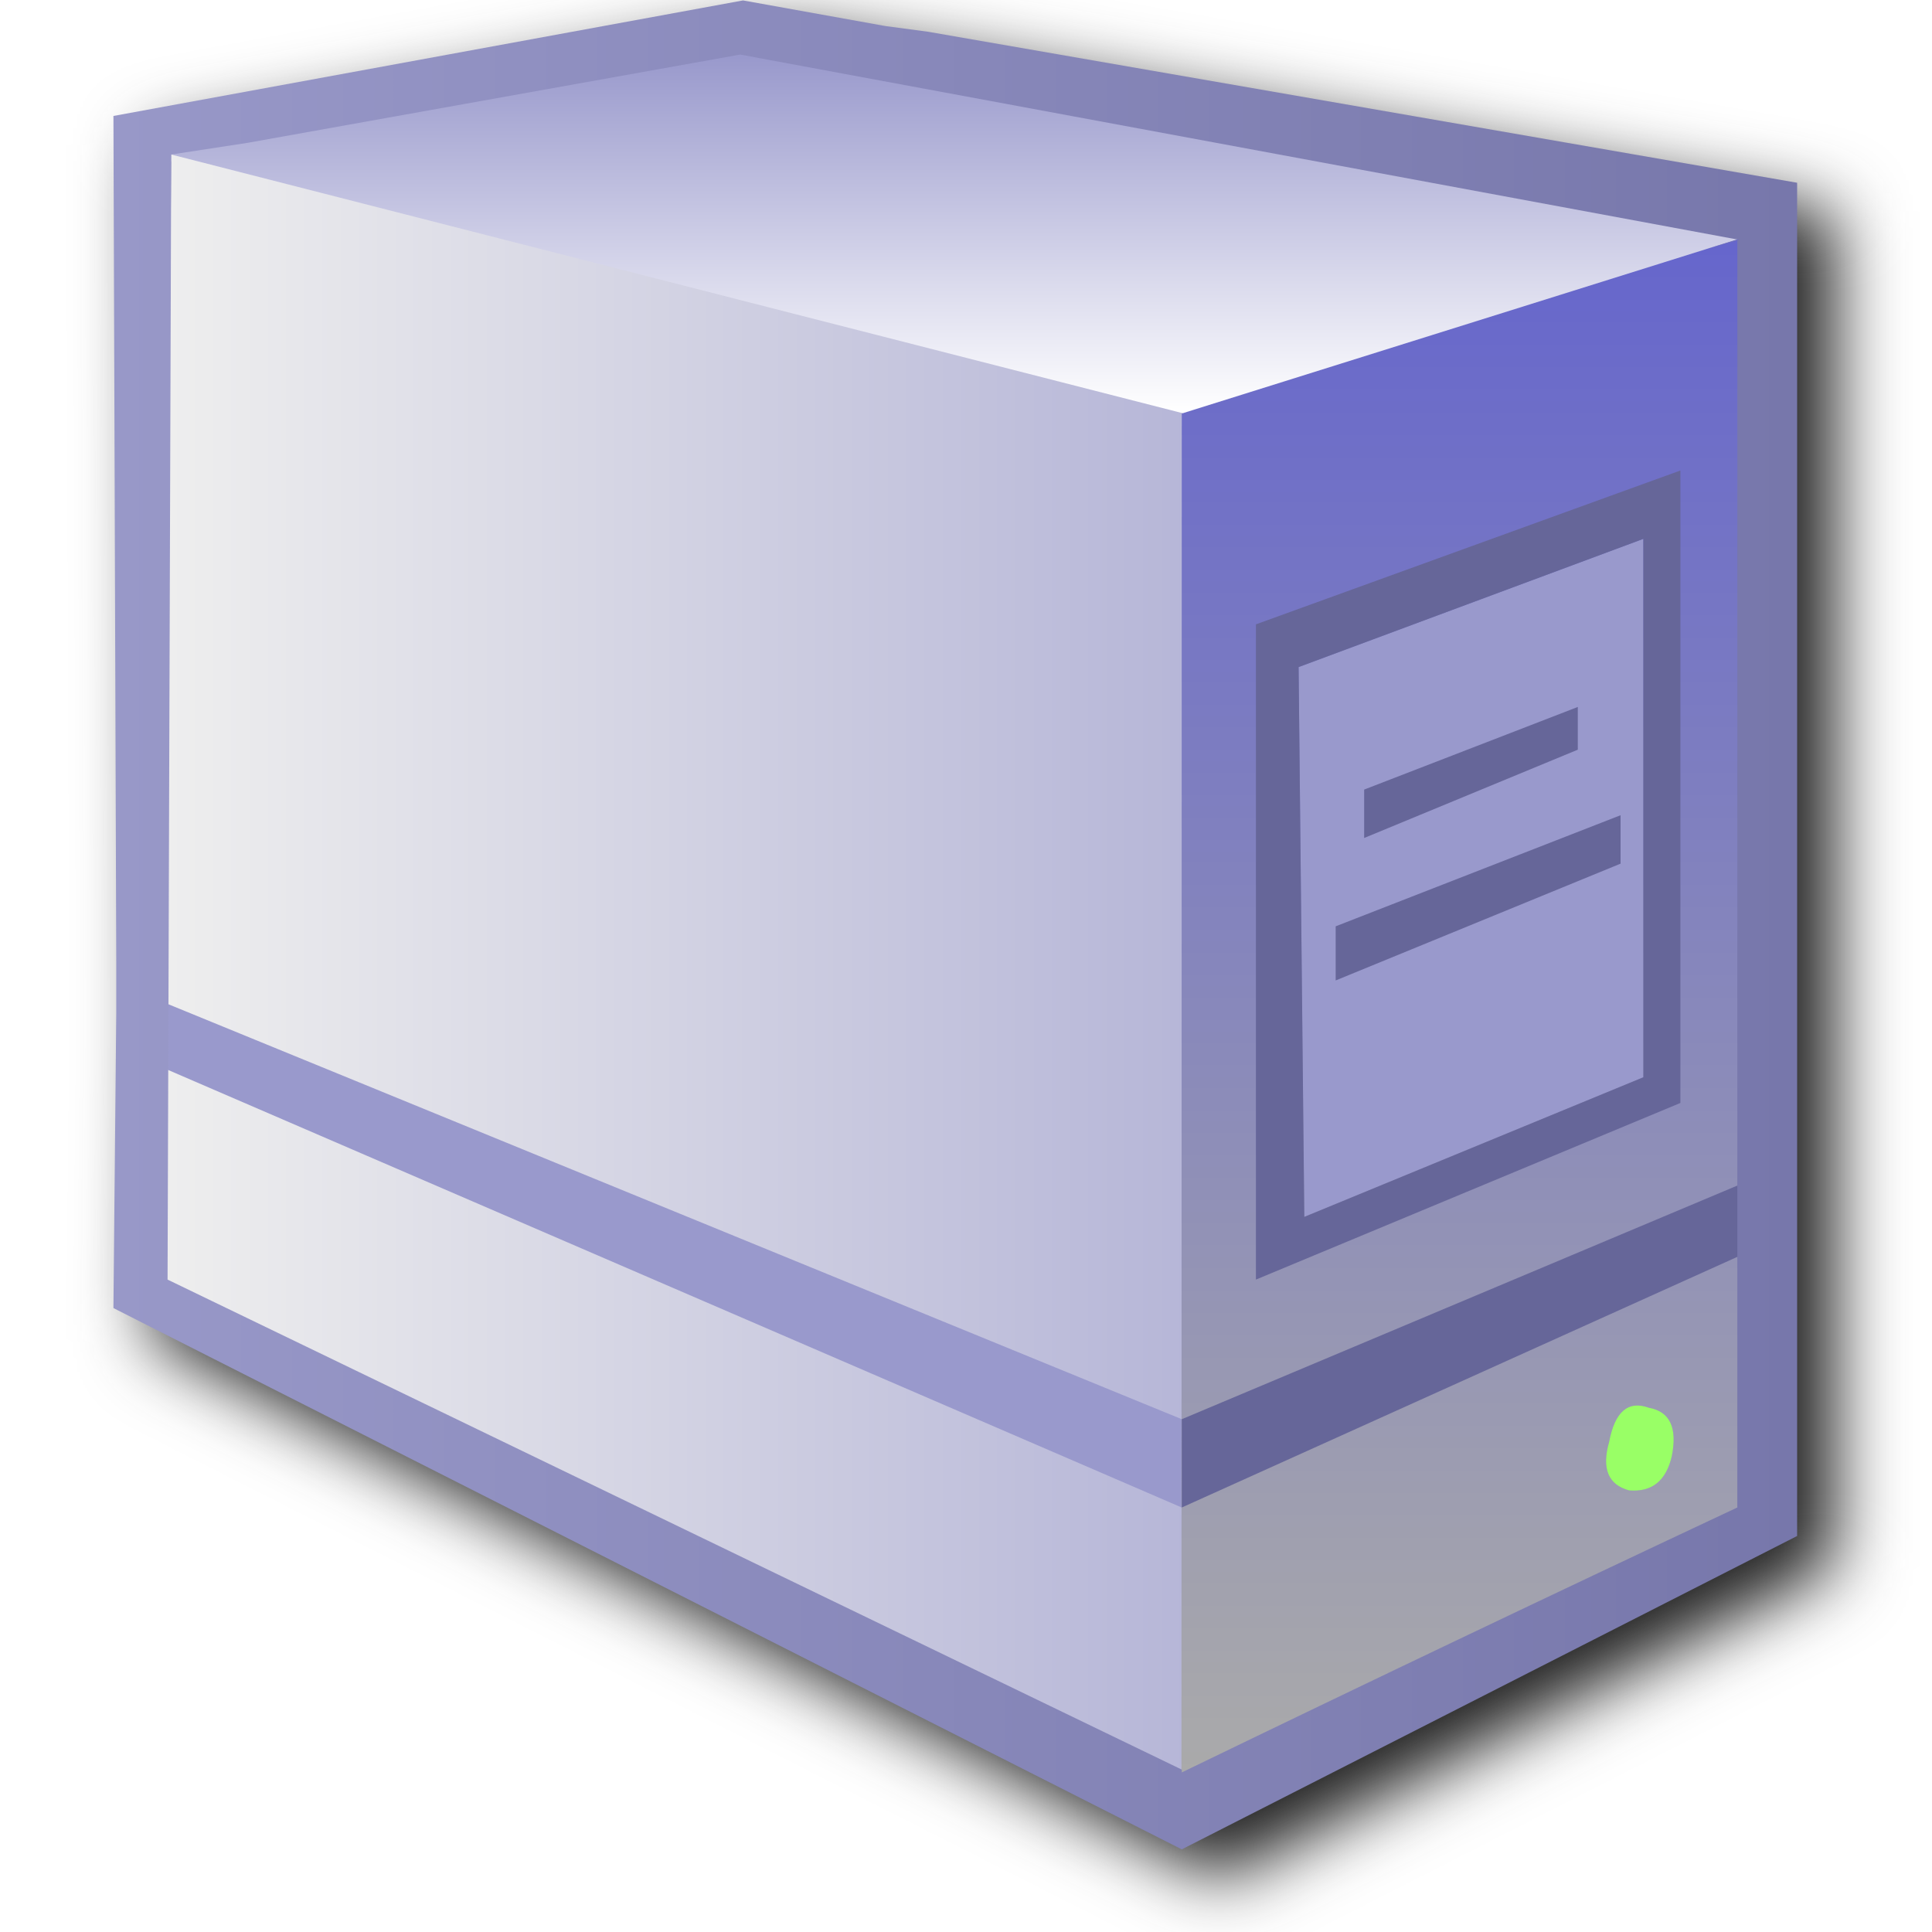
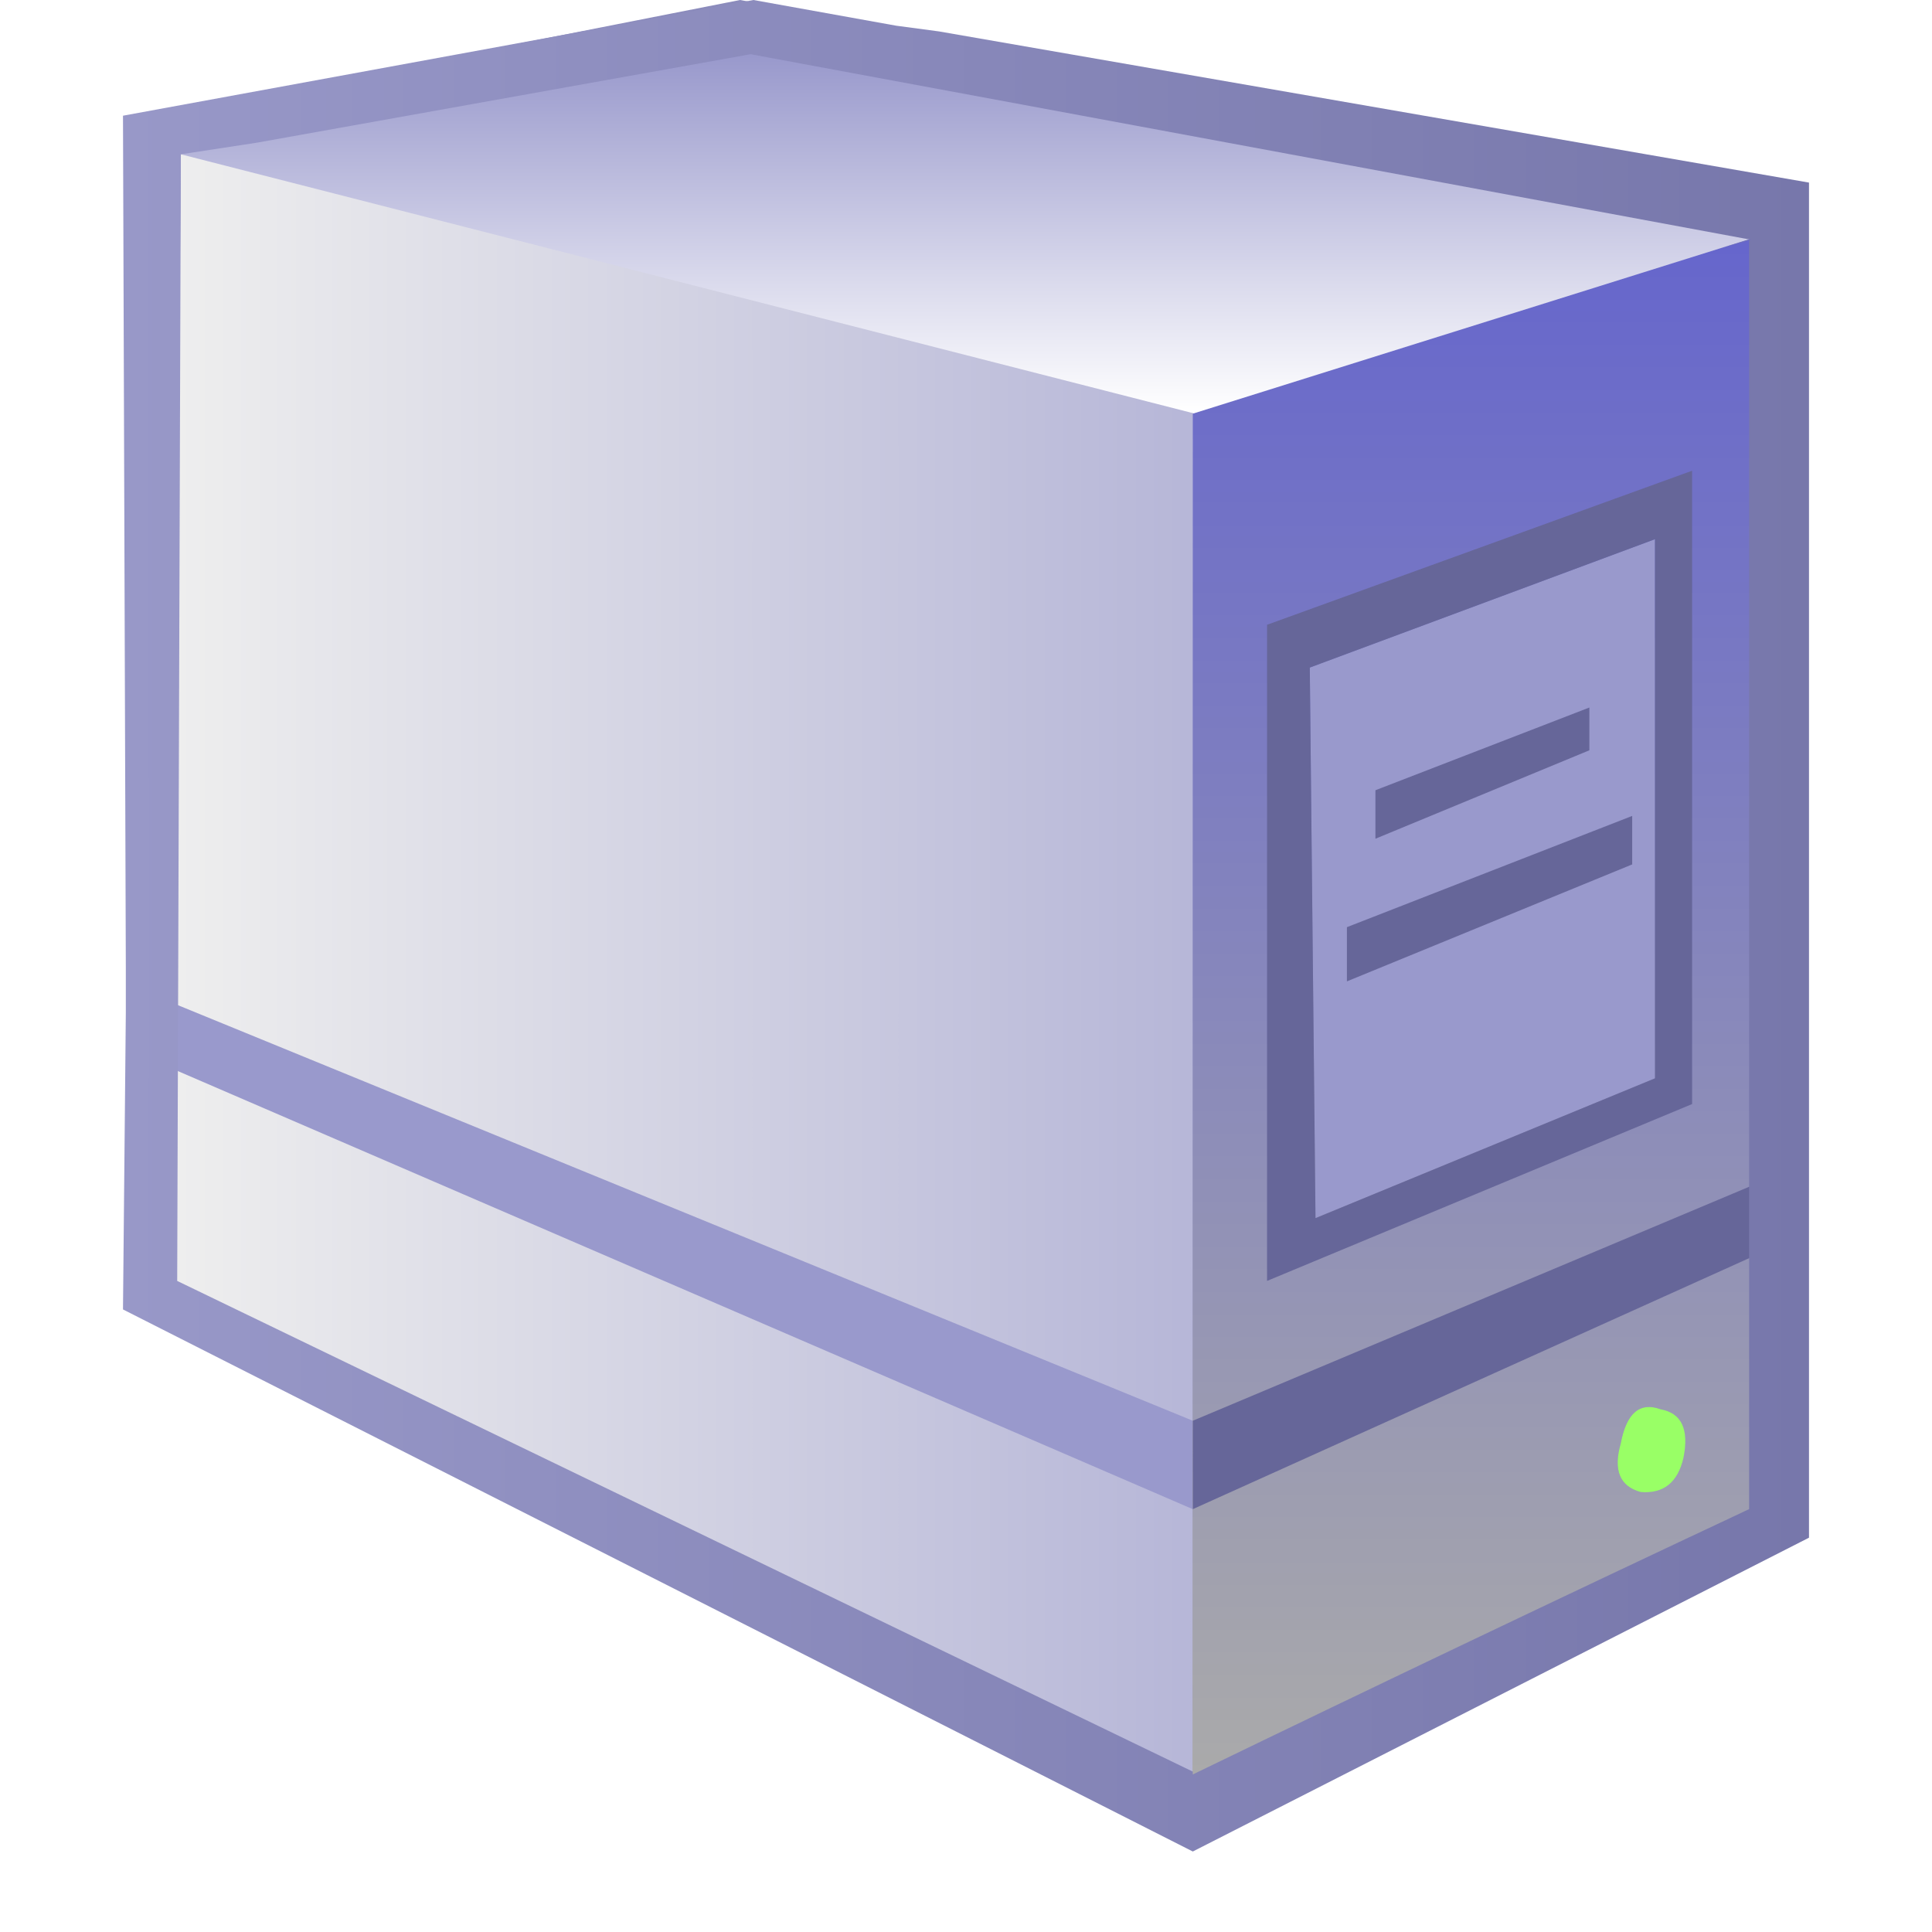
- <svg xmlns="http://www.w3.org/2000/svg" id="svg8" version="1.1" viewBox="0 0 256 256" height="256" width="256">
+ <svg xmlns="http://www.w3.org/2000/svg" id="svg8" version="1.1" viewBox="0 0 48 48" height="48" width="48">
  <defs id="defs2">
    <linearGradient x2="819.2" x1="-819.2" spreadMethod="pad" id="gradient3-2-4" gradientUnits="userSpaceOnUse" gradientTransform="matrix(0,0.00550385,0.02404313,0,36.60392,5.938367)">
      <stop id="stop68-6-9" stop-color="#9999cc" offset="0.0" />
      <stop id="stop70-1-5" stop-color="#ffffff" offset="1.0" />
    </linearGradient>
    <linearGradient x2="819.2" x1="-819.2" spreadMethod="pad" id="gradient4-6-0" gradientUnits="userSpaceOnUse" gradientTransform="matrix(-0.02404313,0,0,0.02636056,36.24182,23.39137)">
      <stop id="stop73-0-4" stop-color="#9999cc" offset="0.0" />
      <stop id="stop75-6-8" stop-color="#eeeeee" offset="1.0" />
    </linearGradient>
    <linearGradient x2="819.2" x1="-819.2" spreadMethod="pad" id="gradient12-0-7" gradientUnits="userSpaceOnUse" gradientTransform="matrix(-0.01636673,-0.00173806,-5.7935282e-4,0.00608321,29.43443,31.93682)">
      <stop id="stop117-9-1" stop-color="#9999cc" offset="0.0" />
      <stop id="stop119-3-7" stop-color="#9999cc" offset="1.0" />
    </linearGradient>
    <linearGradient x2="819.2" x1="-819.2" spreadMethod="pad" id="gradient14-1-2" gradientUnits="userSpaceOnUse" gradientTransform="matrix(0,0.02375346,0.0086903,0,49.27726,25.63636)">
      <stop id="stop127-2-7" stop-color="#6666cc" offset="0.0" />
      <stop id="stop129-7-2" stop-color="#aaaaaa" offset="1.0" />
    </linearGradient>
    <linearGradient x2="819.2" x1="-819.2" spreadMethod="pad" id="gradient5-6-2" gradientUnits="userSpaceOnUse" gradientTransform="matrix(-0.02607086,0,0,0.02867795,36.5315,23.46379)">
      <stop style="stop-color:#7777ab;stop-opacity:1" id="stop78-2-6" stop-color="#333366" offset="0.0" />
      <stop style="stop-color:#9898c8;stop-opacity:1" id="stop80-9-1" stop-color="#666699" offset="1.0" />
    </linearGradient>
-     <filter style="color-interpolation-filters:sRGB" id="filter868" x="-0.05" y="-0.046" width="1.101" height="1.092">
-       <feGaussianBlur stdDeviation="4.681" id="feGaussianBlur870" />
-     </filter>
  </defs>
  <g transform="translate(-12.56771)" id="layer1">
-     <path d="M 116.025,4 32.592,19.312 32.968,131.976 v 6.037 l -0.377,39.258 141.567,71.725 81.54,-41.528 V 28.16 L 140.562,8.154 134.901,7.4 Z" style="mix-blend-mode:normal;fill:#212121;fill-opacity:1;fill-rule:evenodd;stroke:none;stroke-width:7.55;filter:url(#filter868)" id="path861" />
-     <path style="fill:#8b8bbc;fill-opacity:1;stroke:none;stroke-width:1px;stroke-linecap:butt;stroke-linejoin:miter;stroke-opacity:1" d="M 109.973,4.06 32.592,19.312 33.357,169.767 169.657,238.655 247.158,201.73 246.656,29.174 Z" id="path1038" />
-     <g id="g876" transform="matrix(5.212689,0,0,5.212689,-51.46785,0.05613033)">
+     <path style="fill:#8b8bbc;fill-opacity:1;stroke:none;stroke-width:0.188px;stroke-linecap:butt;stroke-linejoin:miter;stroke-opacity:1" d="M 30.953,0 16.424,2.864 16.568,31.113 42.16,44.047 56.711,37.114 56.617,4.715 Z" id="path1038" />
+     <g id="g876" transform="matrix(0.9787234,0,0,0.9787234,0.7780362,-4.7019448e-8)">
      <path d="M 42.325,10.501 16.14,3.969 31.221,1.323 56.753,6.085 42.025,11.155" id="path14" style="fill:url(#gradient3-2-4);fill-rule:evenodd;stroke:none;stroke-width:1.448" />
      <path d="M 42.49,10.529 42.418,36.332 16.462,25.745 16.637,3.917 m -0.406,22.806 26.168,11.421 0.087,6.977 -26.212,-12.564" id="path16" style="fill:url(#gradient4-6-0);fill-rule:evenodd;stroke:none;stroke-width:1.448" />
      <path d="m 42.325,36.065 v 2.245 L 16.369,27.106 l 0.054,-1.647" id="path32" style="fill:url(#gradient12-0-7);fill-rule:evenodd;stroke:none;stroke-width:1.448" />
      <path d="M 42.325,10.501 55.723,6.3 56.682,6 56.61,38.284 c -4.731,2.221 -9.61,4.534 -14.293,6.803 m 11.884,-9.312 c -0.531,-0.193 -0.869,0.097 -1.014,0.869 -0.193,0.676 -0.024,1.086 0.507,1.231 0.579,0.048 0.941,-0.241 1.086,-0.869 0.145,-0.724 -0.048,-1.135 -0.579,-1.231" id="path38" style="fill:url(#gradient14-1-2);fill-rule:evenodd;stroke:none;stroke-width:1.448" />
      <path d="M 45.439,30.923 45.294,16.946 54.057,13.687 v 13.687 l -8.618,3.549" id="path42" style="fill:#9999cc;fill-rule:evenodd;stroke:none;stroke-width:1.448" />
      <path d="M 42.325,38.31 V 36.065 L 56.521,30.095 v 1.81 l -14.195,6.404 m 3.114,-7.387 8.618,-3.549 V 13.687 l -8.763,3.259 0.145,13.977 m 1.521,-9.632 v -1.231 l 5.431,-2.1 v 1.086 l -5.431,2.245 m 6.518,-0.579 v 1.231 l -7.242,2.969 v -1.376 l 7.242,-2.824 m 1.521,7.314 -10.79,4.49 V 15.86 l 10.79,-3.911 v 16.077" id="path40" style="fill:#666699;fill-rule:evenodd;stroke:none;stroke-width:1.448" />
      <path d="m 54.202,35.775 q 0.797,0.145 0.579,1.231 -0.217,0.941 -1.086,0.869 -0.797,-0.217 -0.507,-1.231 0.217,-1.159 1.014,-0.869" id="path44" style="fill:#99ff66;fill-rule:evenodd;stroke:none;stroke-width:1.448" />
      <path d="m 34.793,0.652 1.086,0.145 22.088,3.838 V 39.034 L 42.325,47 15.168,33.24 15.24,25.709 V 24.55 L 15.168,2.937 31.172,4.804161e-8 34.793,0.652 M 18.572,3.621 16.637,3.917 16.544,32.516 42.325,44.972 v 0.072 c 4.683,-2.269 9.39,-4.514 14.122,-6.735 V 6.083 L 55.723,6.3 56.489,6.085 31.1,1.376 18.572,3.621" id="path18" style="fill:url(#gradient5-6-2);fill-rule:evenodd;stroke:none;stroke-width:1.448" />
    </g>
  </g>
</svg>
